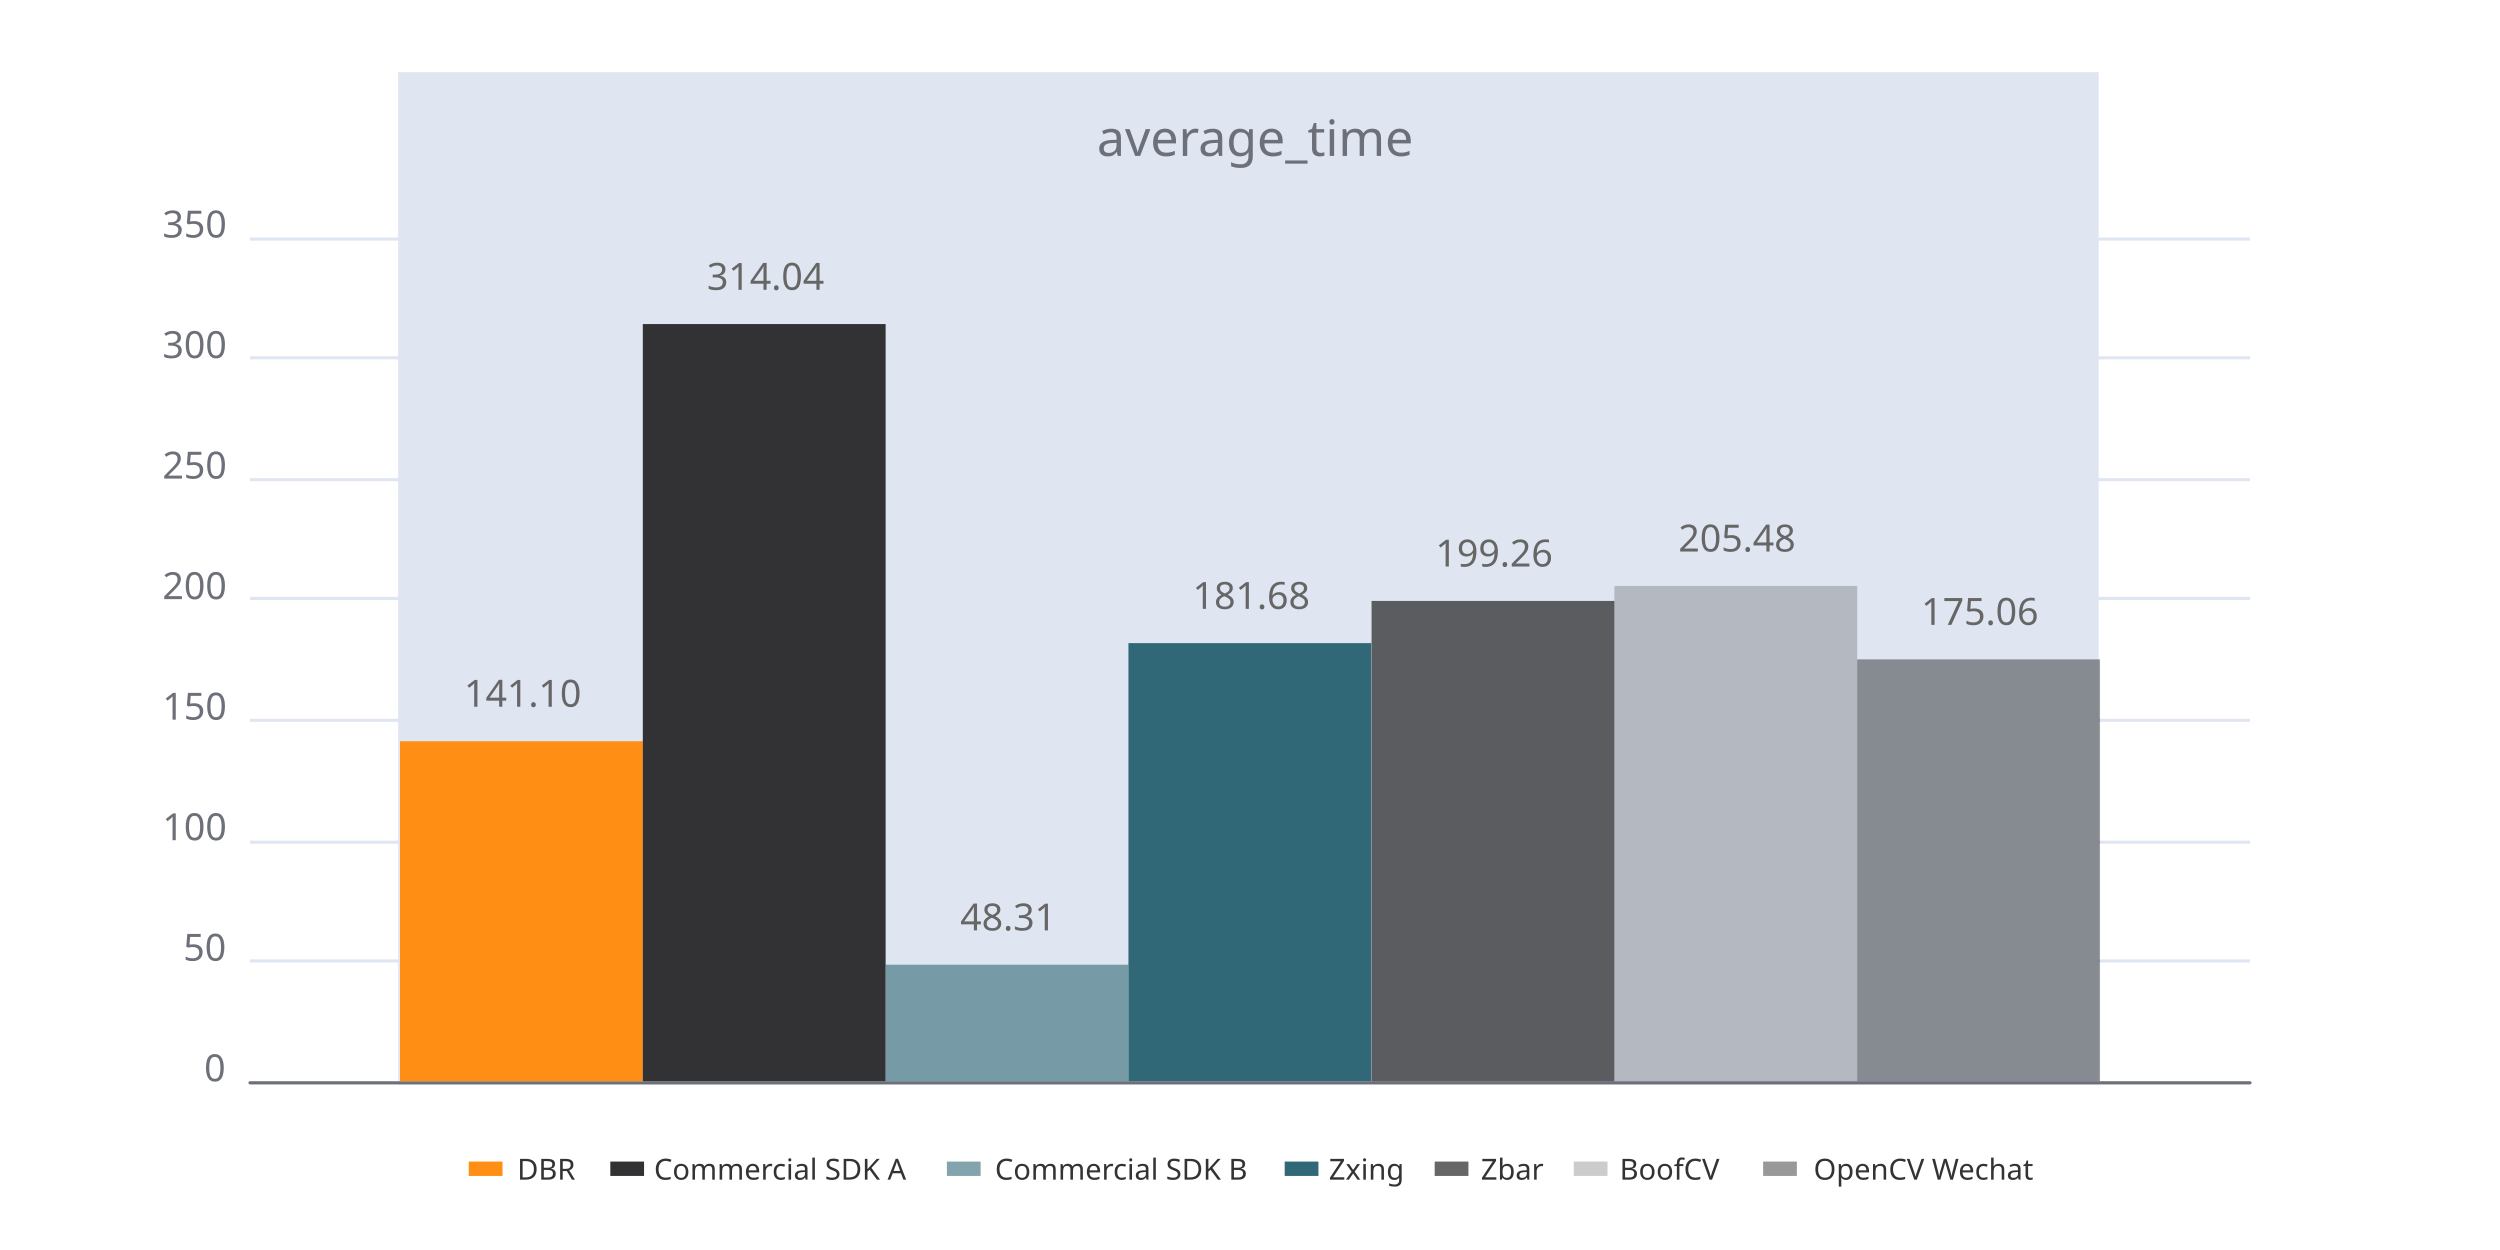
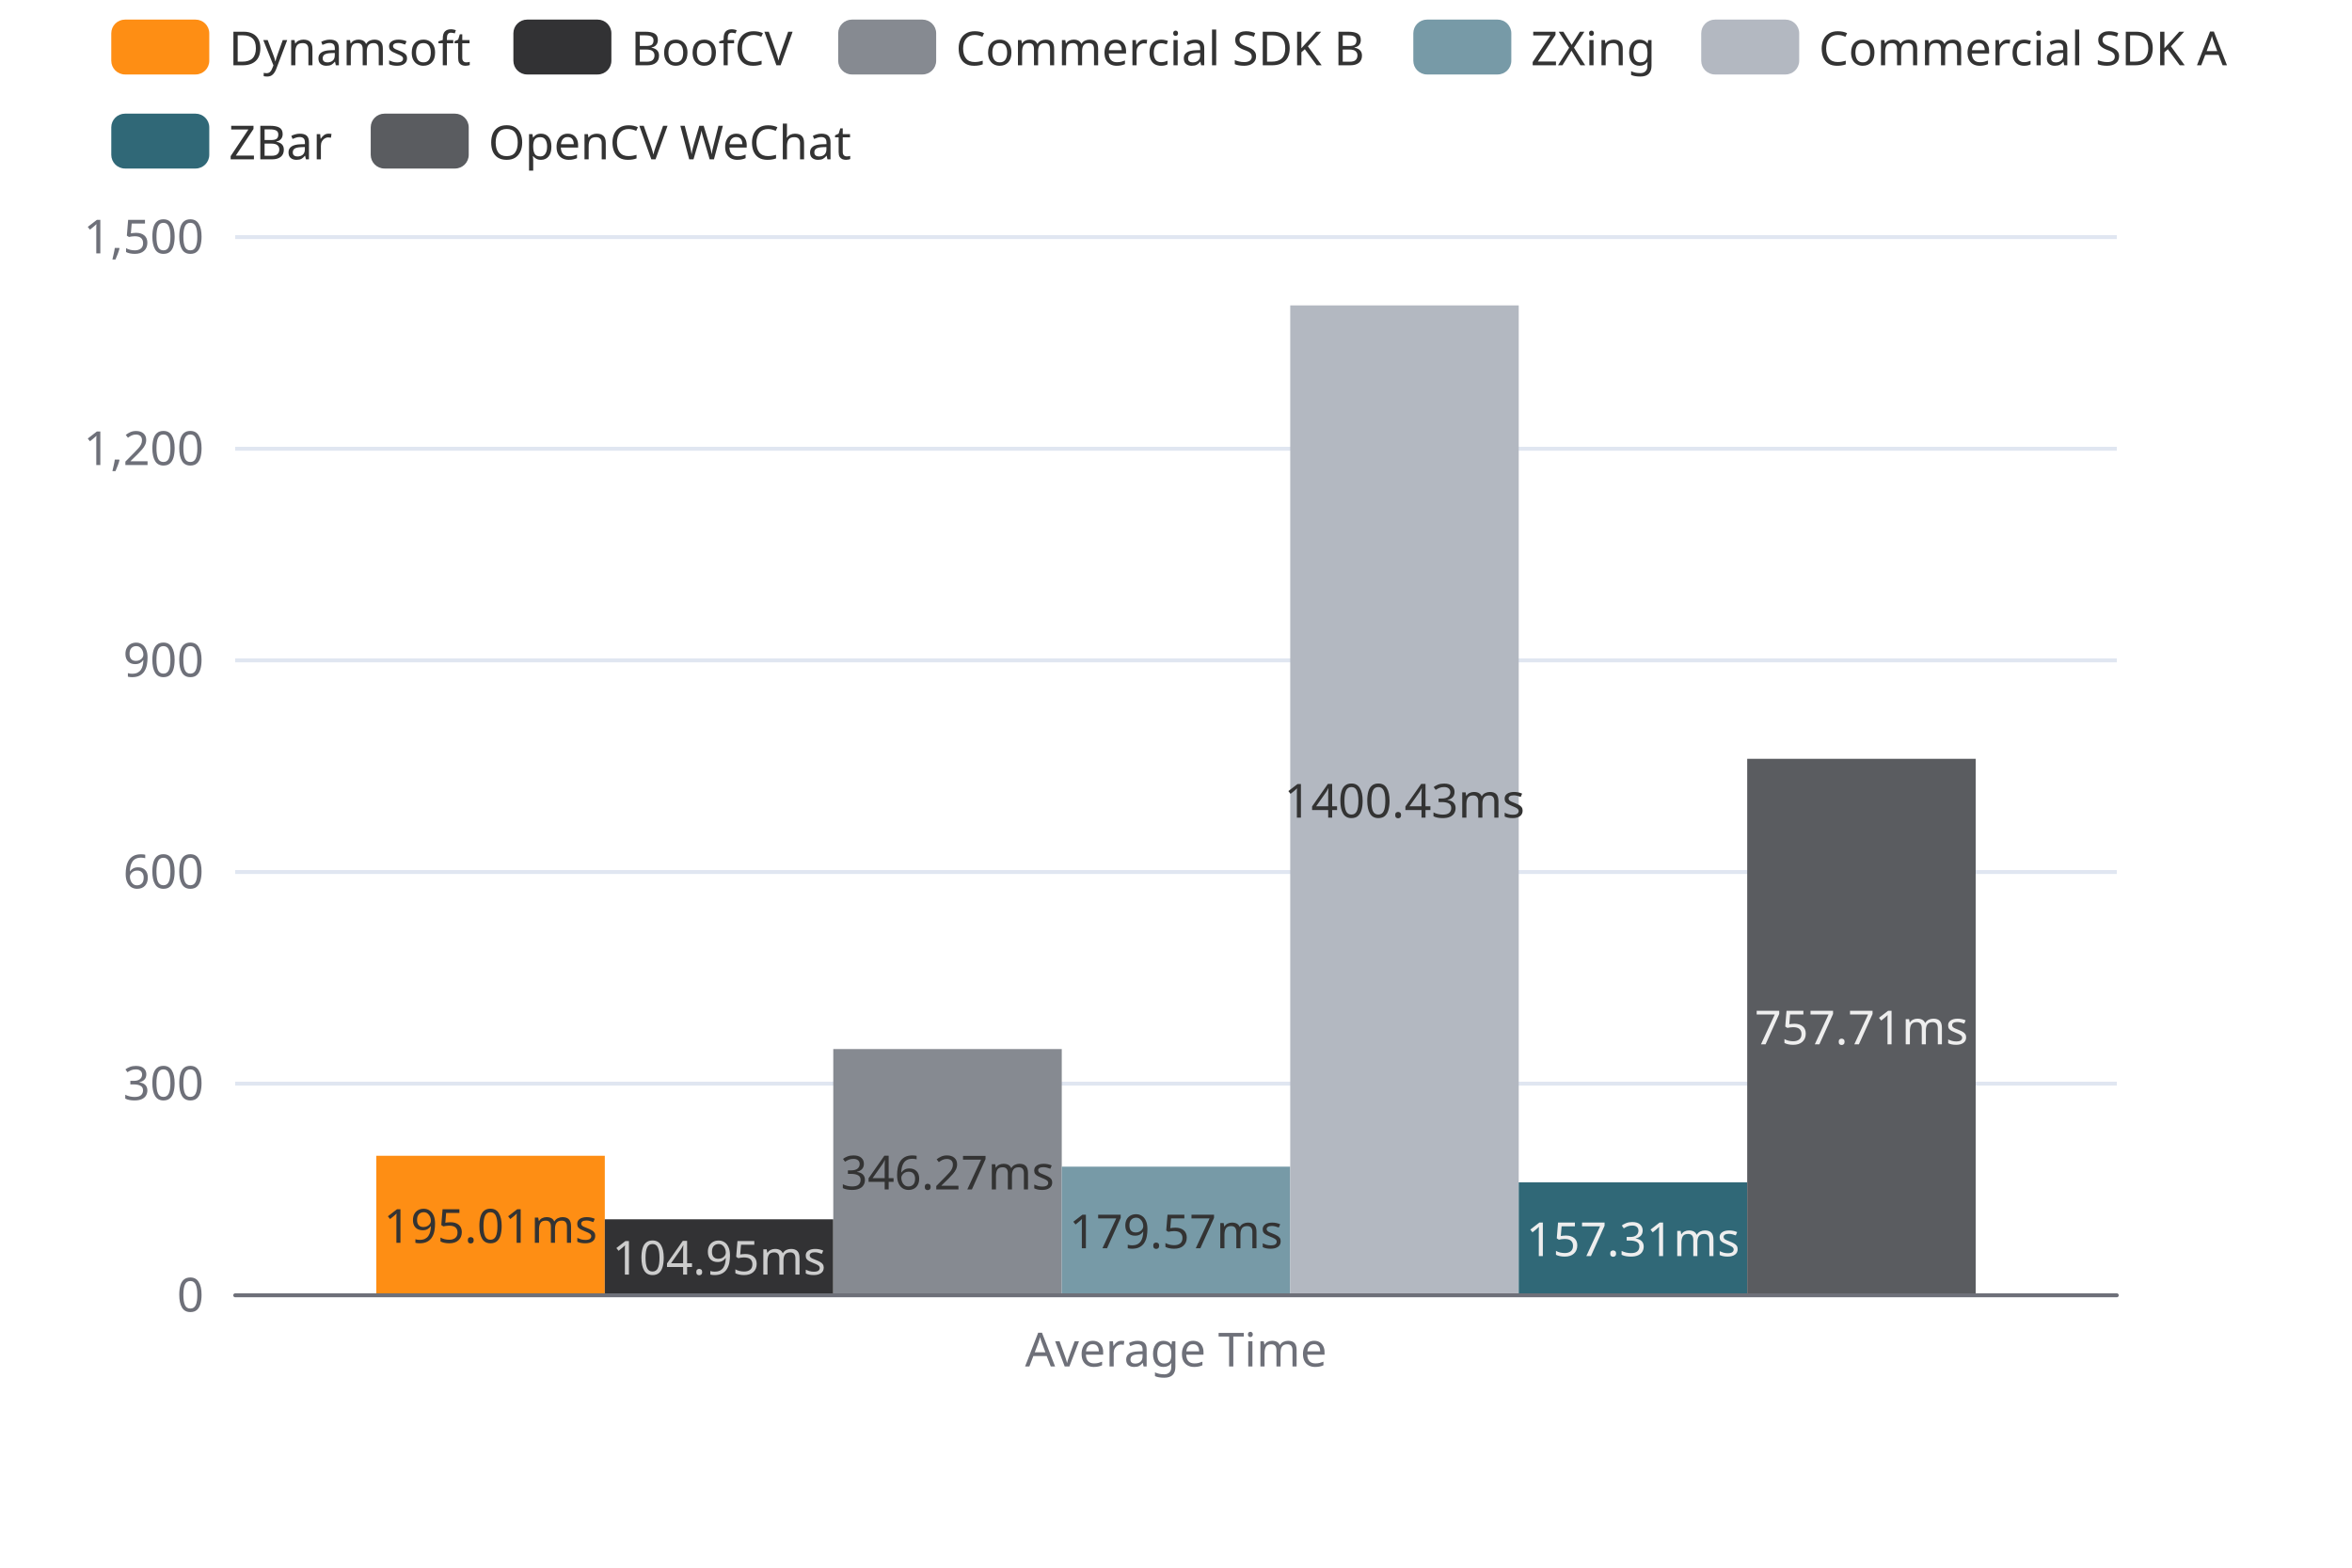
- <svg xmlns="http://www.w3.org/2000/svg" version="1.1" id="Layer_1" x="0px" y="0px" viewBox="0 0 800 400" style="enable-background:new 0 0 800 400;" xml:space="preserve">
-   <style type="text/css">
- 	.st0{fill:#E0E6F1;}
- 	.st1{fill:none;stroke:#E0E6F1;stroke-miterlimit:10;}
- 	.st2{fill:none;stroke:#6E7079;stroke-linecap:round;stroke-miterlimit:10;}
- 	.st3{fill:#6E7079;}
- 	.st4{font-family:'MicrosoftSansSerif';}
- 	.st5{font-size:12px;}
- 	.st6{font-size:16px;}
- 	.st7{fill:#FE8E14;}
- 	.st8{fill:#323234;}
- 	.st9{opacity:0.6;fill:#306877;enable-background:new    ;}
- 	.st10{fill:#306877;}
- 	.st11{opacity:0.6;enable-background:new    ;}
- 	.st12{opacity:0.2;enable-background:new    ;}
- 	.st13{opacity:0.4;enable-background:new    ;}
- 	.st14{fill:#666666;}
- 	.st15{fill:#333333;}
- 	.st16{font-size:9.298px;}
- </style>
-   <rect x="127.4" y="23.1" class="st0" width="544.2" height="324" />
-   <path class="st1" d="M80,346.5h640" />
-   <path class="st1" d="M80,307.5h640" />
-   <path class="st1" d="M80,269.5h640" />
-   <path class="st1" d="M80,230.5h640" />
-   <path class="st1" d="M80,191.5h640" />
-   <path class="st1" d="M80,153.5h640" />
-   <path class="st1" d="M80,114.5h640" />
-   <path class="st1" d="M80,76.5h640" />
-   <path class="st2" d="M80,346.5h640" />
-   <text transform="matrix(1 0 0 1 65.3262 346)" class="st3 st4 st5">0</text>
-   <text transform="matrix(1 0 0 1 58.6523 307.4286)" class="st3 st4 st5">50</text>
-   <text transform="matrix(1 0 0 1 51.9785 268.8571)" class="st3 st4 st5">100</text>
-   <text transform="matrix(1 0 0 1 51.9785 230.2857)" class="st3 st4 st5">150</text>
-   <text transform="matrix(1 0 0 1 51.9785 191.7143)" class="st3 st4 st5">200</text>
-   <text transform="matrix(1 0 0 1 51.9785 153.1429)" class="st3 st4 st5">250</text>
-   <text transform="matrix(1 0 0 1 51.9785 114.5714)" class="st3 st4 st5">300</text>
-   <text transform="matrix(1 0 0 1 51.9785 76)" class="st3 st4 st5">350</text>
-   <text transform="matrix(1 0 0 1 351.0156 49.9029)" class="st3 st4 st6">average_time</text>
-   <path class="st7" d="M128,346h77.7V237.2H128V346" />
-   <path class="st8" d="M205.7,346h77.7V103.7h-77.7V346" />
-   <path class="st9" d="M283.4,346h77.7v-37.3h-77.7L283.4,346" />
-   <path class="st10" d="M361.1,346h77.7V205.8h-77.7L361.1,346" />
-   <path class="st11" d="M438.9,346h77.7V192.3h-77.7L438.9,346" />
-   <path class="st12" d="M516.6,346h77.7V187.5h-77.7V346" />
-   <path class="st13" d="M594.3,346H672V211h-77.7V346" />
-   <text transform="matrix(1 0 0 1 148.5055 226.1514)" class="st14 st4 st5">141.10</text>
-   <text transform="matrix(1 0 0 1 226.2198 92.7406)" class="st14 st4 st5">314.04</text>
-   <text transform="matrix(1 0 0 1 307.2711 297.7323)" class="st14 st4 st5">48.31</text>
-   <text transform="matrix(1 0 0 1 381.6484 194.8469)" class="st14 st4 st5">181.68</text>
-   <text transform="matrix(1 0 0 1 459.3627 181.2851)" class="st14 st4 st5">199.26</text>
-   <text transform="matrix(1 0 0 1 537.077 176.4869)" class="st14 st4 st5">205.48</text>
-   <text transform="matrix(1 0 0 1 614.7913 199.9537)" class="st14 st4 st5">175.06</text>
-   <g>
-     <text transform="matrix(1 0 0 1 165.5045 377.4854)" class="st15 st4 st16">DBR</text>
-     <text transform="matrix(1 0 0 1 209.2863 377.4854)" class="st15 st4 st16">Commercial SDK A</text>
-     <text transform="matrix(1 0 0 1 318.3844 377.4854)" class="st15 st4 st16">Commercial SDK B</text>
-     <text transform="matrix(1 0 0 1 425.2248 377.4854)" class="st15 st4 st16">Zxing</text>
-     <text transform="matrix(1 0 0 1 473.8742 377.4854)" class="st15 st4 st16">Zbar</text>
-     <text transform="matrix(1 0 0 1 518.2892 377.4854)" class="st15 st4 st16">BoofCV</text>
-     <text transform="matrix(1 0 0 1 580.3458 377.4854)" class="st15 st4 st16">OpenCV Wechat</text>
-     <rect x="150" y="371.7" class="st7" width="10.8" height="4.6" />
-     <rect x="195.3" y="371.7" class="st8" width="10.8" height="4.6" />
-     <rect x="303" y="371.7" class="st9" width="10.8" height="4.6" />
-     <rect x="411.1" y="371.7" class="st10" width="10.8" height="4.6" />
-     <rect x="459.1" y="371.7" class="st11" width="10.8" height="4.6" />
-     <rect x="503.6" y="371.7" class="st12" width="10.8" height="4.6" />
-     <rect x="564.2" y="371.7" class="st13" width="10.8" height="4.6" />
-   </g>
+ <svg xmlns="http://www.w3.org/2000/svg" width="600" height="400" version="1.1" baseProfile="full" viewBox="0 0 600 400">
+   <rect width="600" height="400" x="0" y="0" id="0" fill="none" />
+   <path d="M60 330.5L540 330.5" fill="none" stroke="#E0E6F1" />
+   <path d="M60 276.5L540 276.5" fill="none" stroke="#E0E6F1" />
+   <path d="M60 222.5L540 222.5" fill="none" stroke="#E0E6F1" />
+   <path d="M60 168.5L540 168.5" fill="none" stroke="#E0E6F1" />
+   <path d="M60 114.5L540 114.5" fill="none" stroke="#E0E6F1" />
+   <path d="M60 60.5L540 60.5" fill="none" stroke="#E0E6F1" />
+   <path d="M60 330.5L540 330.5" fill="none" stroke="#6E7079" stroke-linecap="round" />
+   <text dominant-baseline="central" text-anchor="end" style="font-size:12px;font-family:Microsoft YaHei;" transform="translate(52 330)" fill="#6E7079">0</text>
+   <text dominant-baseline="central" text-anchor="end" style="font-size:12px;font-family:Microsoft YaHei;" transform="translate(52 276)" fill="#6E7079">300</text>
+   <text dominant-baseline="central" text-anchor="end" style="font-size:12px;font-family:Microsoft YaHei;" transform="translate(52 222)" fill="#6E7079">600</text>
+   <text dominant-baseline="central" text-anchor="end" style="font-size:12px;font-family:Microsoft YaHei;" transform="translate(52 168)" fill="#6E7079">900</text>
+   <text dominant-baseline="central" text-anchor="end" style="font-size:12px;font-family:Microsoft YaHei;" transform="translate(52 114)" fill="#6E7079">1,200</text>
+   <text dominant-baseline="central" text-anchor="end" style="font-size:12px;font-family:Microsoft YaHei;" transform="translate(52 60)" fill="#6E7079">1,500</text>
+   <text dominant-baseline="central" text-anchor="middle" style="font-size:12px;font-family:Microsoft YaHei;" xml:space="preserve" y="6" transform="translate(300 338)" fill="#6E7079">Average Time</text>
+   <path d="M96 330l58.286 0l0 -35.102l-58.286 0Z" fill="#fe8e14" />
+   <path d="M154.286 330l58.286 0l0 -18.891l-58.286 0Z" fill="#323234" />
+   <path d="M212.571 330l58.286 0l0 -62.329l-58.286 0Z" fill="#868a91" />
+   <path d="M270.857 330l58.286 0l0 -32.323l-58.286 0Z" fill="#779aa7" />
+   <path d="M329.143 330l58.286 0l0 -252.077l-58.286 0Z" fill="#b3b8c1" />
+   <path d="M387.429 330l58.286 0l0 -28.316l-58.286 0Z" fill="#306877" />
+   <path d="M445.714 330l58.286 0l0 -136.388l-58.286 0Z" fill="#5a5c60" />
+   <text dominant-baseline="central" text-anchor="middle" style="font: normal normal 12px Microsoft YaHei" transform="translate(125.1429 312.4491)" fill="#333">195.01ms</text>
+   <text dominant-baseline="central" text-anchor="middle" style="font: normal normal 12px Microsoft YaHei" transform="translate(183.4286 320.5545)" fill="#ccc" stroke="#323234" stroke-width="2" paint-order="stroke" stroke-miterlimit="2">104.95ms</text>
+   <text dominant-baseline="central" text-anchor="middle" style="font: normal normal 12px Microsoft YaHei" transform="translate(241.7143 298.8357)" fill="#333">346.27ms</text>
+   <text dominant-baseline="central" text-anchor="middle" style="font: normal normal 12px Microsoft YaHei" transform="translate(300 313.8387)" fill="#333">179.57ms</text>
+   <text dominant-baseline="central" text-anchor="middle" style="font: normal normal 12px Microsoft YaHei" transform="translate(358.2857 203.9613)" fill="#333">1400.43ms</text>
+   <text dominant-baseline="central" text-anchor="middle" style="font: normal normal 12px Microsoft YaHei" transform="translate(416.5714 315.8421)" fill="#eee" stroke="#306877" stroke-width="2" paint-order="stroke" stroke-miterlimit="2">157.31ms</text>
+   <text dominant-baseline="central" text-anchor="middle" style="font: normal normal 12px Microsoft YaHei" transform="translate(474.8571 261.8061)" fill="#eee" stroke="#5a5c60" stroke-width="2" paint-order="stroke" stroke-miterlimit="2">757.71ms</text>
+   <path d="M-5 -5l553.227 0l0 48l-553.227 0Z" transform="translate(28.3867 5)" fill="rgb(0,0,0)" fill-opacity="0" stroke="#ccc" stroke-width="0" />
+   <path d="M3.5 0L21.5 0A3.5 3.5 0 0 1 25 3.5L25 10.5A3.5 3.5 0 0 1 21.5 14L3.5 14A3.5 3.5 0 0 1 0 10.5L0 3.5A3.5 3.5 0 0 1 3.5 0" transform="translate(28.3867 5)" fill="#fe8e14" />
+   <text dominant-baseline="central" text-anchor="start" style="font-size:12px;font-family:Microsoft YaHei;" x="30" y="7" transform="translate(28.3867 5)" fill="#333">Dynamsoft</text>
+   <path d="M3.5 0L21.5 0A3.5 3.5 0 0 1 25 3.5L25 10.5A3.5 3.5 0 0 1 21.5 14L3.5 14A3.5 3.5 0 0 1 0 10.5L0 3.5A3.5 3.5 0 0 1 3.5 0" transform="translate(130.9648 5)" fill="#323234" />
+   <text dominant-baseline="central" text-anchor="start" style="font-size:12px;font-family:Microsoft YaHei;" x="30" y="7" transform="translate(130.9648 5)" fill="#333">BoofCV</text>
+   <path d="M3.5 0L21.5 0A3.5 3.5 0 0 1 25 3.5L25 10.5A3.5 3.5 0 0 1 21.5 14L3.5 14A3.5 3.5 0 0 1 0 10.5L0 3.5A3.5 3.5 0 0 1 3.5 0" transform="translate(213.8203 5)" fill="#868a91" />
+   <text dominant-baseline="central" text-anchor="start" style="font-size:12px;font-family:Microsoft YaHei;" xml:space="preserve" x="30" y="7" transform="translate(213.8203 5)" fill="#333">Commercial SDK B</text>
+   <path d="M3.5 0L21.5 0A3.5 3.5 0 0 1 25 3.5L25 10.5A3.5 3.5 0 0 1 21.5 14L3.5 14A3.5 3.5 0 0 1 0 10.5L0 3.5A3.5 3.5 0 0 1 3.5 0" transform="translate(360.5371 5)" fill="#779aa7" />
+   <text dominant-baseline="central" text-anchor="start" style="font-size:12px;font-family:Microsoft YaHei;" x="30" y="7" transform="translate(360.5371 5)" fill="#333">ZXing</text>
+   <path d="M3.5 0L21.5 0A3.5 3.5 0 0 1 25 3.5L25 10.5A3.5 3.5 0 0 1 21.5 14L3.5 14A3.5 3.5 0 0 1 0 10.5L0 3.5A3.5 3.5 0 0 1 3.5 0" transform="translate(433.9824 5)" fill="#b3b8c1" />
+   <text dominant-baseline="central" text-anchor="start" style="font-size:12px;font-family:Microsoft YaHei;" xml:space="preserve" x="30" y="7" transform="translate(433.9824 5)" fill="#333">Commercial SDK A</text>
+   <path d="M3.5 0L21.5 0A3.5 3.5 0 0 1 25 3.5L25 10.5A3.5 3.5 0 0 1 21.5 14L3.5 14A3.5 3.5 0 0 1 0 10.5L0 3.5A3.5 3.5 0 0 1 3.5 0" transform="translate(28.3867 29)" fill="#306877" />
+   <text dominant-baseline="central" text-anchor="start" style="font-size:12px;font-family:Microsoft YaHei;" x="30" y="7" transform="translate(28.3867 29)" fill="#333">ZBar</text>
+   <path d="M3.5 0L21.5 0A3.5 3.5 0 0 1 25 3.5L25 10.5A3.5 3.5 0 0 1 21.5 14L3.5 14A3.5 3.5 0 0 1 0 10.5L0 3.5A3.5 3.5 0 0 1 3.5 0" transform="translate(94.5723 29)" fill="#5a5c60" />
+   <text dominant-baseline="central" text-anchor="start" style="font-size:12px;font-family:Microsoft YaHei;" xml:space="preserve" x="30" y="7" transform="translate(94.5723 29)" fill="#333">OpenCV WeChat</text>
</svg>
